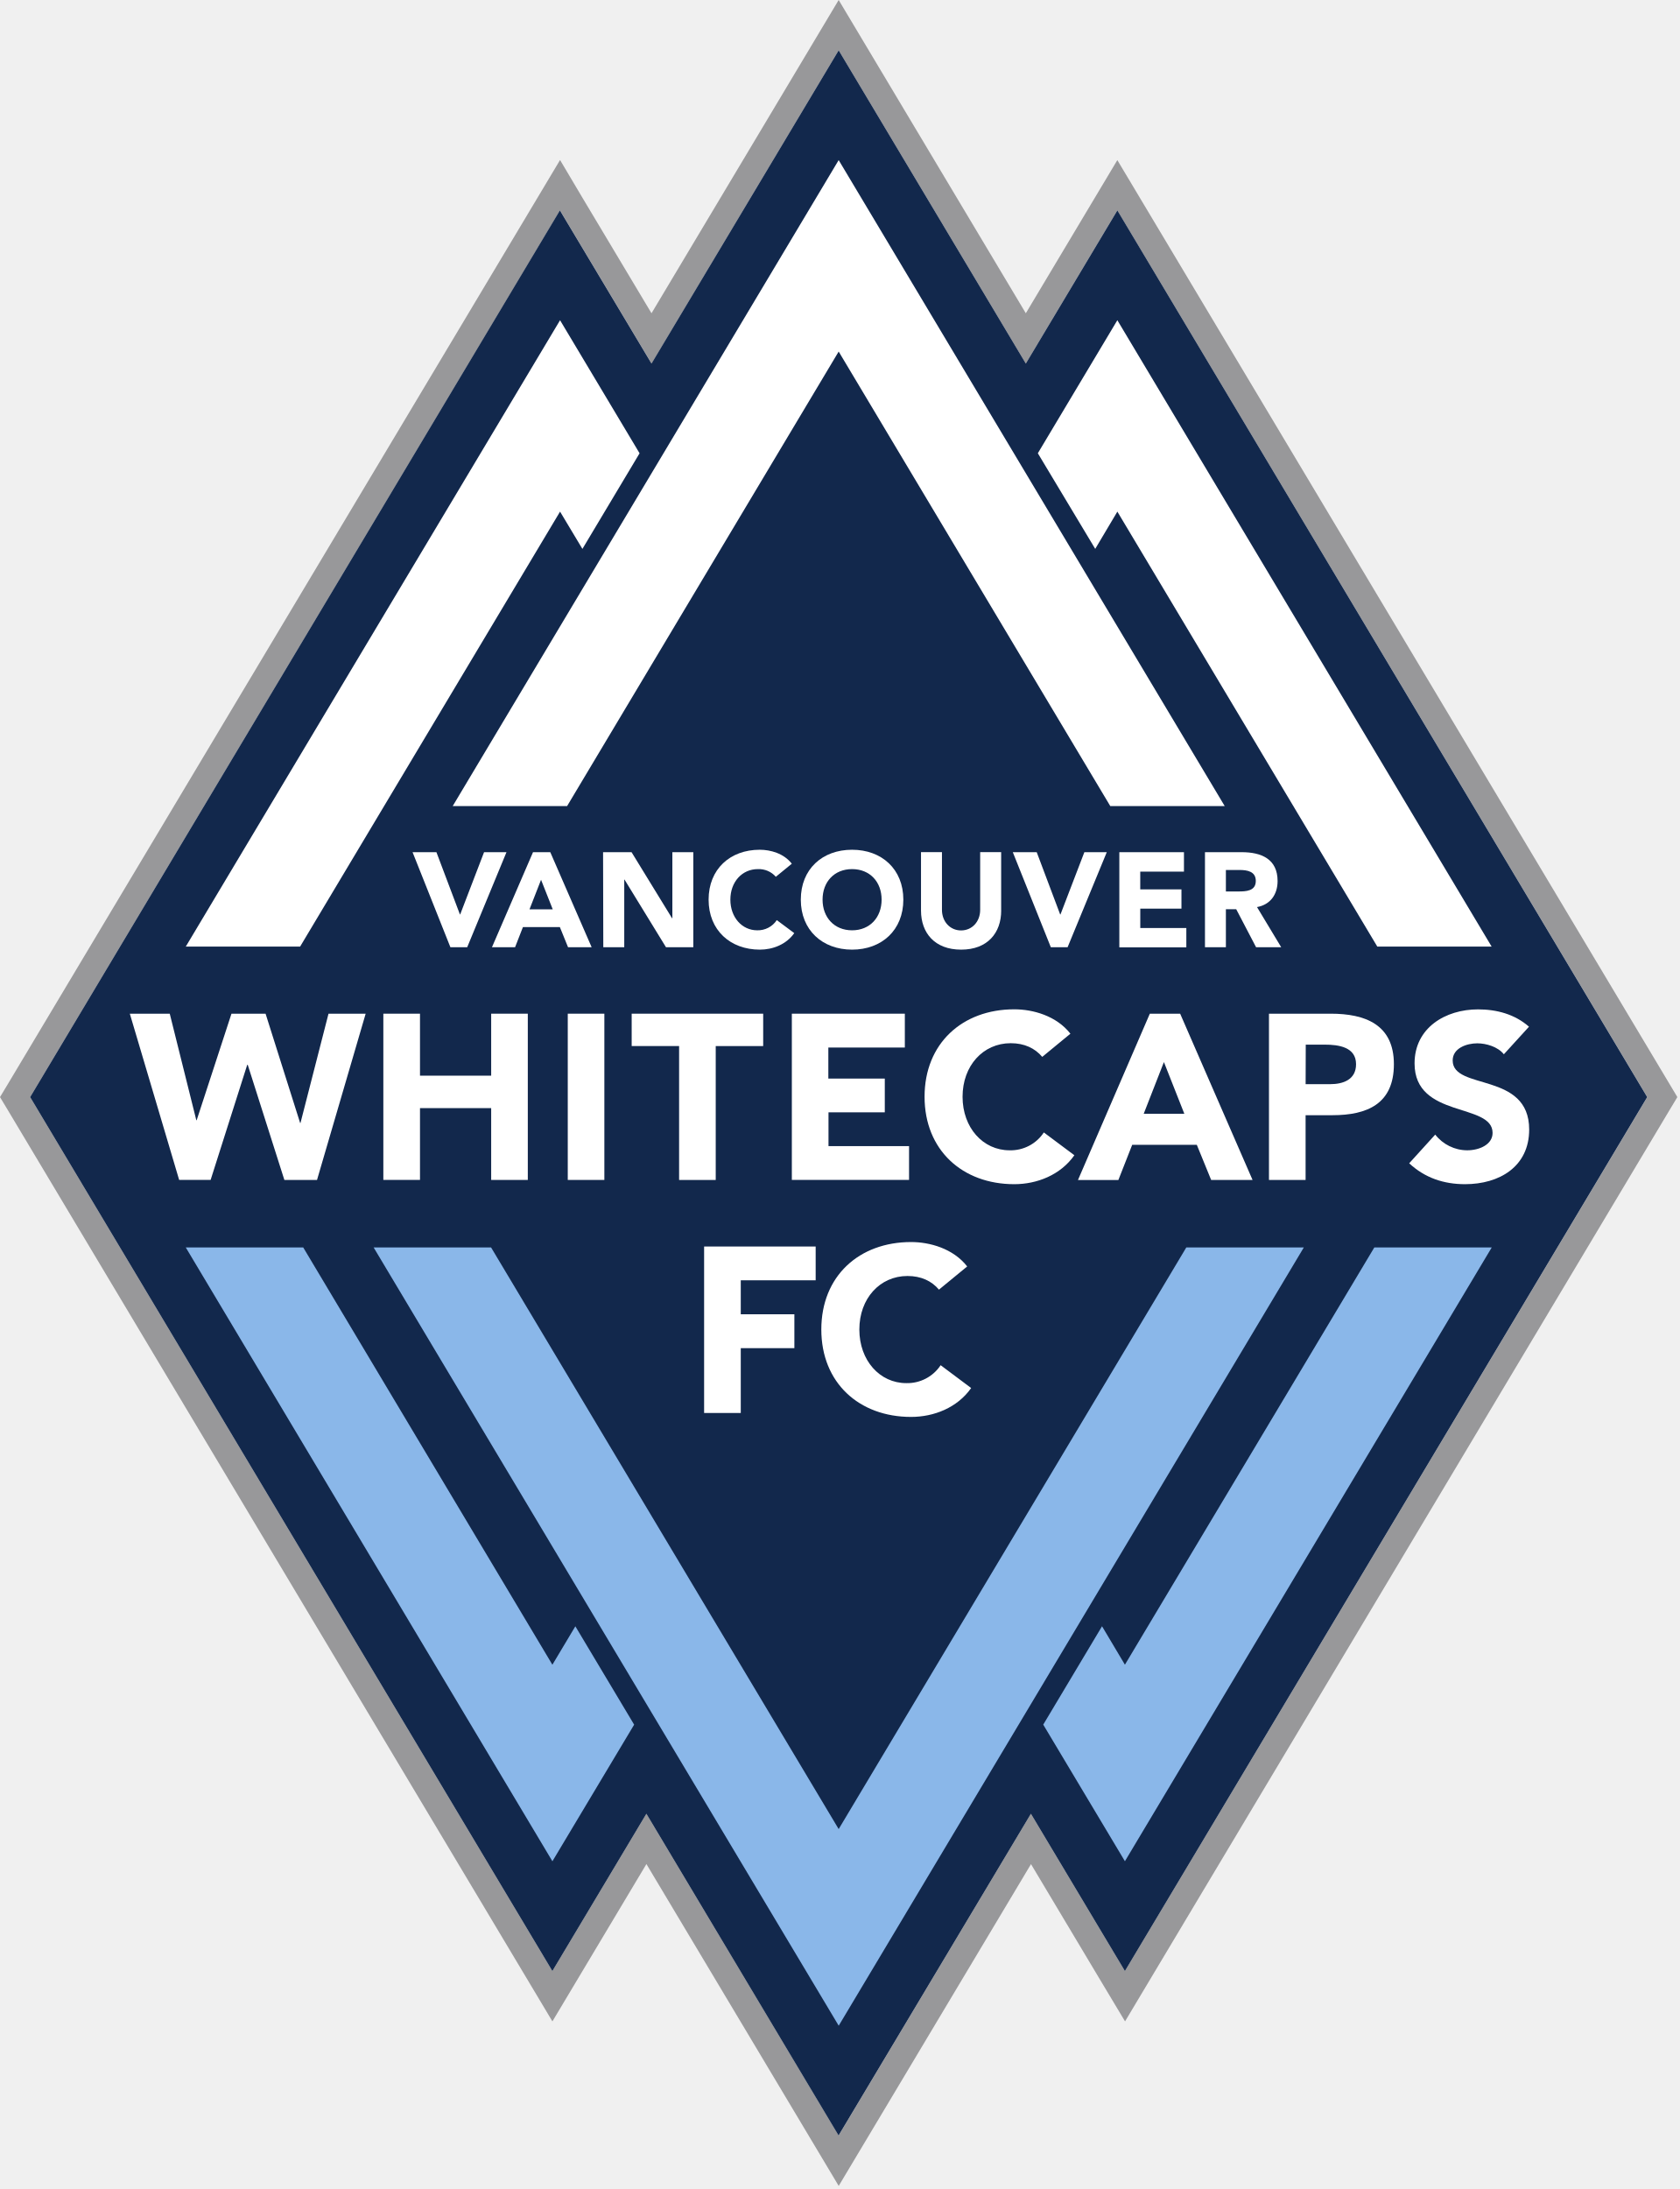
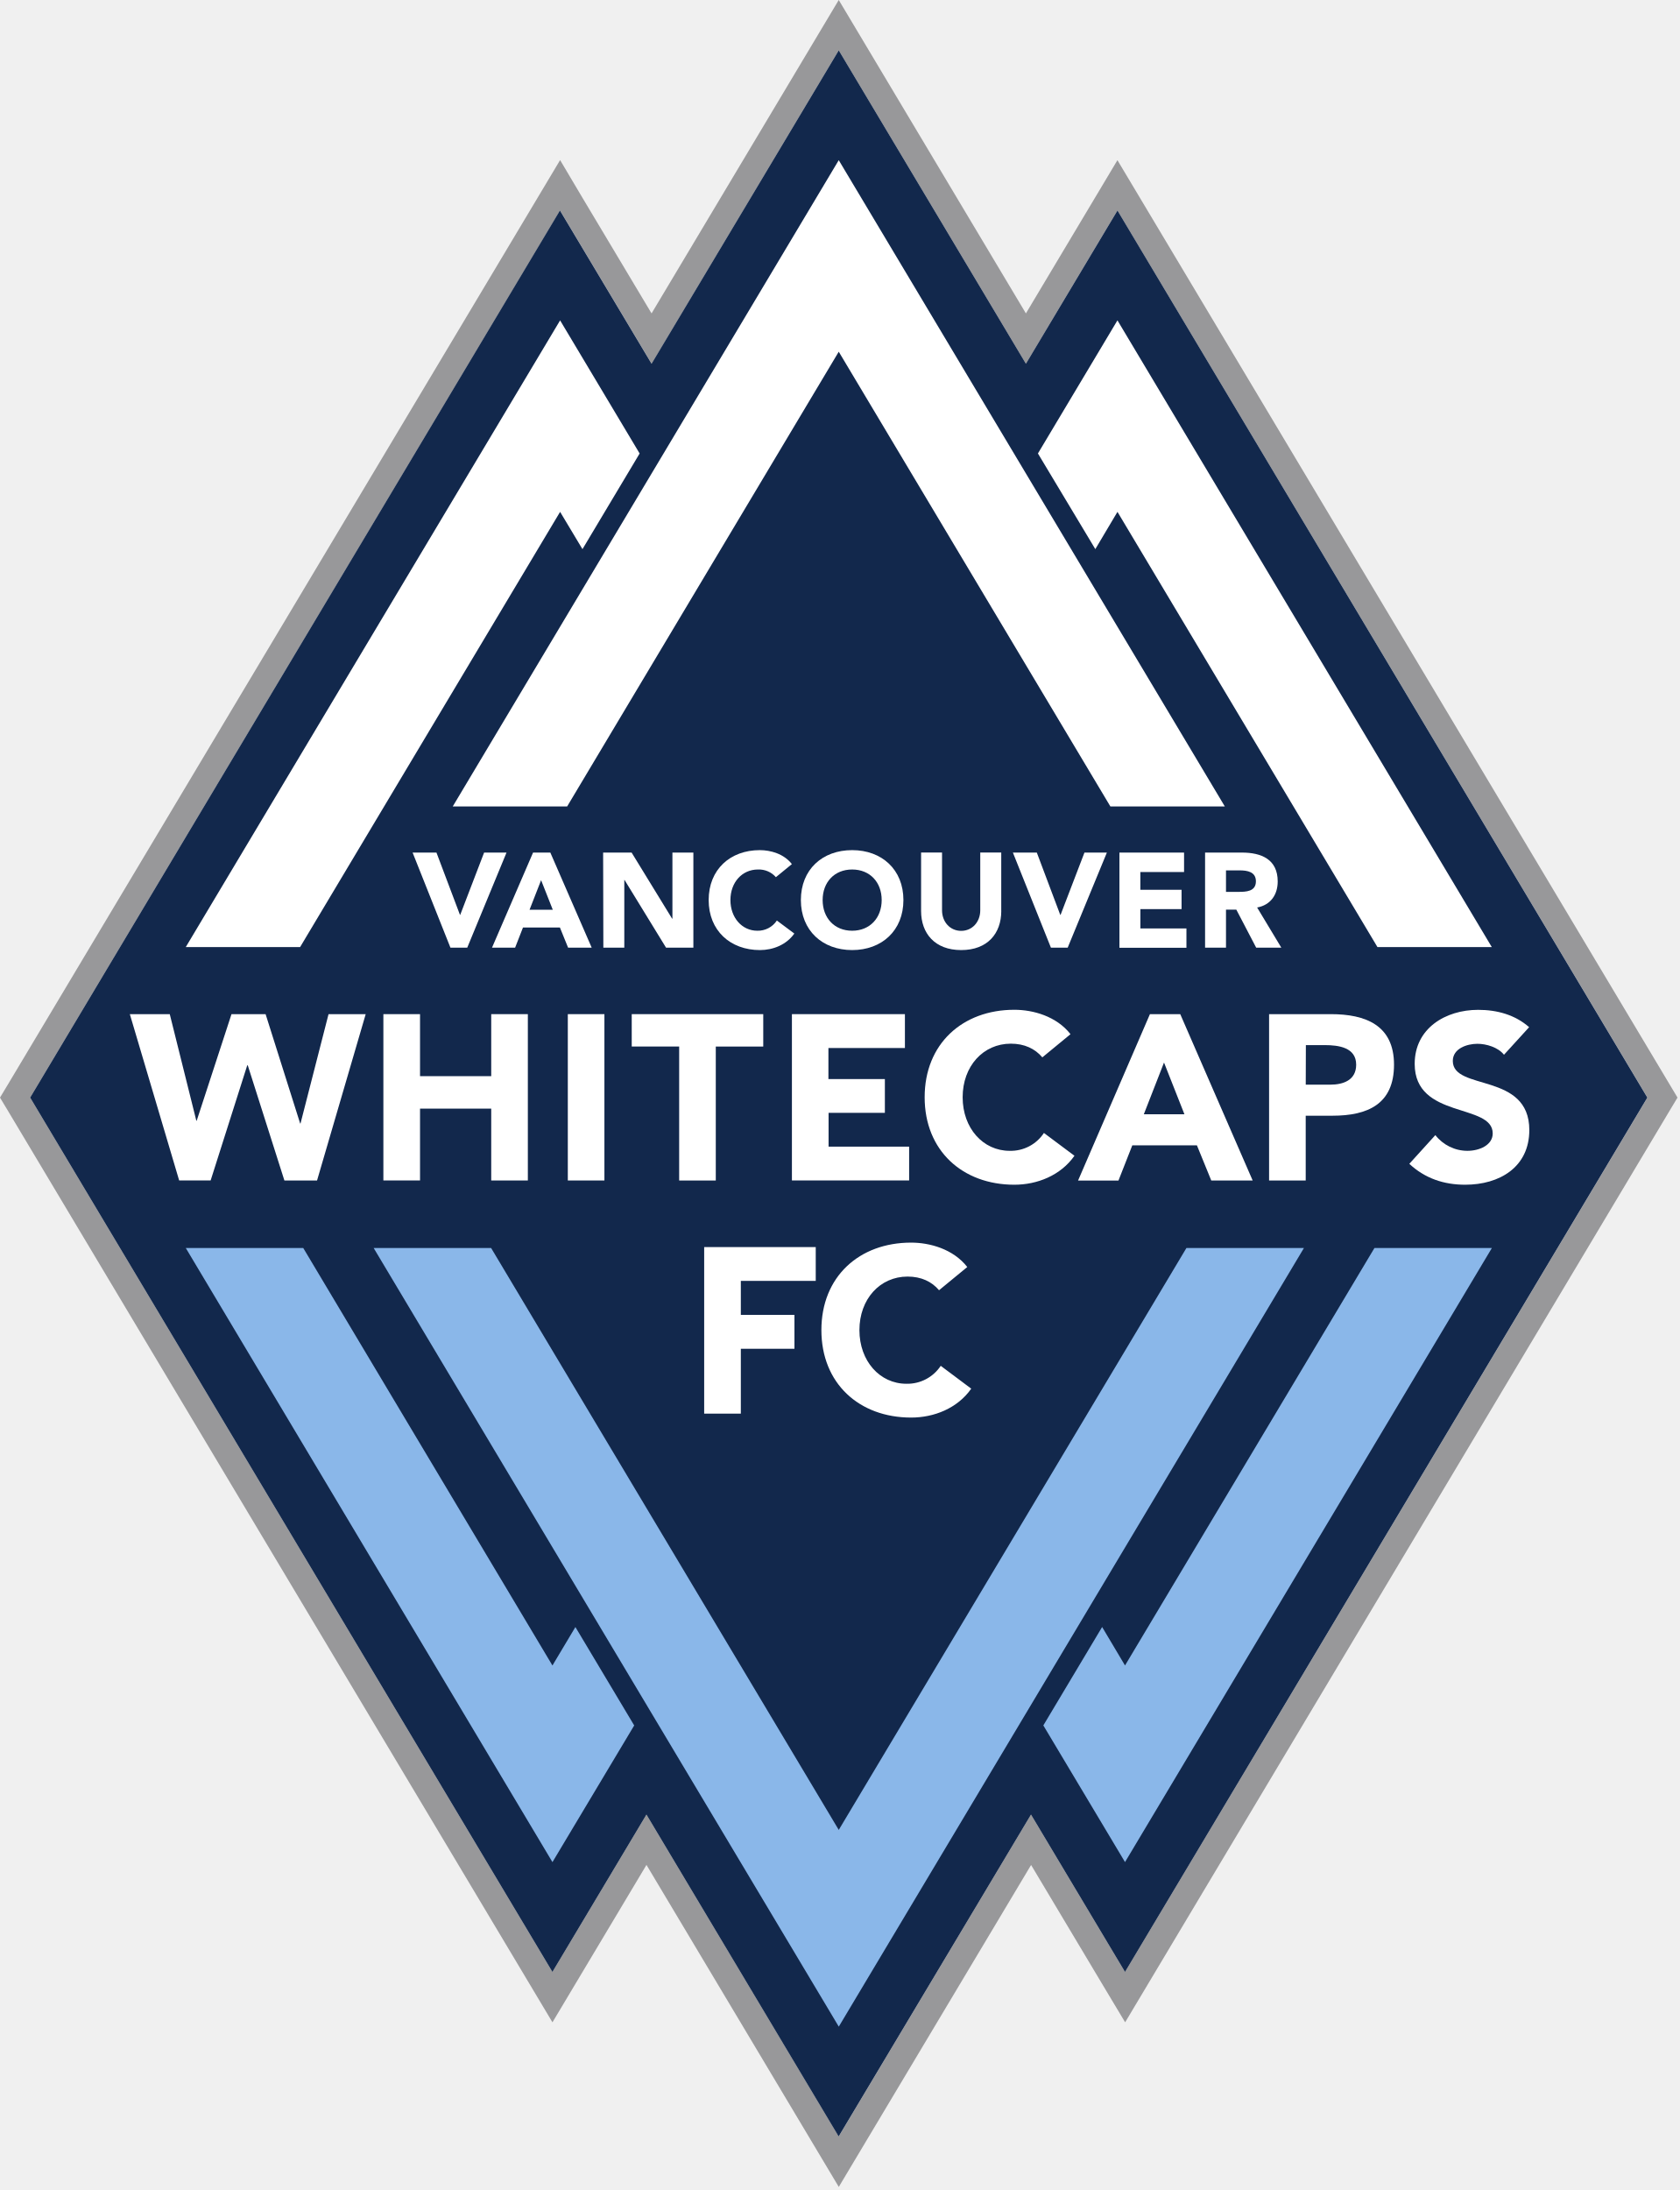
- <svg xmlns="http://www.w3.org/2000/svg" width="538" height="701" viewBox="0 0 538 701" fill="none">
-   <path d="M268.62 16.12L328.56 116.43L357.87 67.38L527.62 351.33L360.3 631.2L330.19 580.84L268.62 683.87L207.03 580.84L176.92 631.2L9.66 351.33L179.37 67.38L208.7 116.42L268.62 16.12ZM268.62 0L208.67 100.32L186.44 63.14L179.38 51.24L2.56 347.08L0 351.33L2.54 355.55L176.93 647.32L207.04 596.94L268.63 700.01L330.22 596.96L353.23 635.46L360.34 647.32L534.7 355.55L537.24 351.33L357.87 51.27L328.56 100.32L268.62 0Z" fill="#98989A" />
-   <path d="M207.03 580.83L268.59 683.86L330.19 580.83L360.3 631.2L527.58 351.33L357.88 67.38L328.56 116.43L268.62 16.12L208.67 116.43L179.33 67.38L9.66 351.33L176.92 631.2L207.03 580.83Z" fill="#12284C" />
-   <path d="M440.18 399.48L360.3 533.1L352.97 520.79L334.14 552.29L360.3 596.04L477.79 399.48H440.17H440.18ZM176.92 533.1L97.12 399.48H59.5L176.93 596.05L203.11 552.3L184.28 520.8L176.93 533.1H176.92ZM379.96 399.48L268.62 585.74L157.29 399.48H119.67L268.63 648.71L417.6 399.48H379.96Z" fill="#8AB7E9" />
-   <path d="M59.5 303.14H96.12L179.38 163.84L186.54 175.78L204.85 145.16L179.38 102.55L59.5 303.14ZM357.87 102.55L332.41 145.15L350.79 175.77L357.88 163.84L441.14 303.14H477.76L357.88 102.55H357.87Z" fill="white" />
-   <path d="M181.64 258.13L268.62 112.58L355.61 258.13H392.26L268.62 51.27L145 258.13H181.64Z" fill="white" />
-   <path d="M41.58 324.62H54.37L62.88 358.74H62.99L74.14 324.62H85.06L96.13 359.62H96.24L105.22 324.62H117.12L101.54 377.86H91.08L79.35 341H79.18L67.46 377.85H57.38L41.58 324.62Z" fill="white" />
-   <path d="M122.78 324.62H134.52V344.47H157.32V324.62H169.05V377.86H157.32V354.86H134.52V377.85H122.78V324.62Z" fill="white" />
-   <path d="M181.85 324.62H193.57V377.86H181.85V324.62Z" fill="white" />
-   <path d="M217.51 334.98H202.32V324.62H244.44V334.99H229.24V377.87H217.51V334.98Z" fill="white" />
-   <path d="M253.61 324.62H289.81V335.46H265.31V345.4H283.39V356.21H265.36V367.03H291.16V377.85H253.62V324.62H253.61Z" fill="white" />
-   <path d="M333.82 338.45C331.48 335.68 328.1 334.07 323.73 334.07C314.86 334.07 308.3 341.3 308.3 351.22C308.3 361.14 314.85 368.37 323.35 368.37C327.75 368.49 331.91 366.33 334.33 362.65L344.11 369.95C339.67 376.27 332.16 379.22 324.86 379.22C308.24 379.22 296.13 368.29 296.13 351.22C296.13 334.15 308.23 323.22 324.86 323.22C330.81 323.22 338.33 325.26 342.84 331.03L333.81 338.46L333.82 338.45Z" fill="white" />
-   <path d="M368.27 324.62H377.99L401.18 377.86H387.92L383.33 366.62H362.63L358.2 377.89H345.26L368.28 324.62H368.27ZM372.79 340.11L366.32 356.67H379.33L372.79 340.11Z" fill="white" />
-   <path d="M406.44 324.62H426.22C437.29 324.62 446.45 328.12 446.45 340.8C446.45 353.48 437.95 357.13 426.75 357.13H418.17V377.87H406.44V324.62ZM418.17 347.19H426.05C430.17 347.19 434.33 345.77 434.33 340.8C434.33 335.29 428.76 334.53 424.24 334.53H418.22L418.18 347.18L418.17 347.19Z" fill="white" />
-   <path d="M481.66 337.61C479.78 335.22 476.01 334.11 473.16 334.11C469.85 334.11 465.28 335.6 465.28 339.6C465.28 349.3 489.78 343.1 489.78 361.72C489.78 373.61 480.23 379.22 469.24 379.22C462.41 379.22 456.38 377.2 451.35 372.53L459.69 363.34C462.15 366.5 465.93 368.36 469.94 368.37C473.76 368.37 478.06 366.57 478.06 362.8C478.06 353.03 453.07 358.3 453.07 340.54C453.07 329.16 462.94 323.24 473.4 323.24C479.41 323.24 485.2 324.81 489.72 328.79L481.68 337.61H481.66Z" fill="white" />
-   <path d="M225.52 399.18H261.25V410H237.26V420.88H254.43V431.73H237.26V452.49H225.52V399.18Z" fill="white" />
-   <path d="M300.75 413C298.42 410.23 295.03 408.62 290.66 408.62C281.8 408.62 275.24 415.85 275.24 425.76C275.24 435.67 281.79 442.93 290.28 442.93C294.69 443.04 298.85 440.87 301.28 437.19L311.05 444.5C306.61 450.83 299.09 453.75 291.8 453.75C275.18 453.75 263.06 442.85 263.06 425.75C263.06 408.65 275.17 397.75 291.8 397.75C297.73 397.75 305.26 399.77 309.78 405.56L300.74 412.99L300.75 413Z" fill="white" />
-   <path d="M132.12 272.9H139.78L147.31 292.84H147.39L155.04 272.9H162.22L149.64 303.34H144.26L132.14 272.9H132.12Z" fill="white" />
-   <path d="M170.71 272.9H176.25L189.5 303.34H181.94L179.32 296.89H167.49L164.97 303.34H157.57L170.72 272.9H170.71ZM173.29 281.75L169.59 291.21H177.04L173.3 281.75H173.29Z" fill="white" />
-   <path d="M193.15 272.9H202.28L215.25 294.05H215.35V272.9H222.06V303.34H213.31L200.02 281.67H199.94V303.34H193.23L193.16 272.9H193.15Z" fill="white" />
-   <path d="M248.5 280.79C247.06 279.13 244.94 278.23 242.74 278.32C237.67 278.32 233.93 282.42 233.93 288.1C233.93 293.78 237.67 297.92 242.52 297.92C245.04 297.99 247.42 296.75 248.8 294.65L254.39 298.82C251.86 302.43 247.54 304.11 243.38 304.11C233.88 304.11 226.96 297.87 226.96 288.1C226.96 278.33 233.84 272.12 243.34 272.12C246.73 272.12 251.03 273.26 253.61 276.59L248.49 280.78L248.5 280.79Z" fill="white" />
-   <path d="M272.91 272.12C282.41 272.12 289.33 278.33 289.33 288.1C289.33 297.87 282.41 304.11 272.91 304.11C263.41 304.11 256.49 297.87 256.49 288.1C256.49 278.33 263.37 272.12 272.91 272.12ZM272.91 297.92C278.61 297.92 282.37 293.79 282.37 288.1C282.37 282.41 278.62 278.32 272.91 278.32C267.2 278.32 263.46 282.42 263.46 288.1C263.46 293.78 267.2 297.92 272.91 297.92Z" fill="white" />
-   <path d="M320.67 291.59C320.67 298.77 316.29 304.11 307.84 304.11C299.39 304.11 294.99 298.77 294.99 291.59V272.89H301.7V291.37C301.7 295.11 304.28 297.96 307.82 297.96C311.36 297.96 313.94 295.12 313.94 291.37V272.89H320.66V291.59H320.67Z" fill="white" />
-   <path d="M324.38 272.9H332.05L339.56 292.84H339.66L347.31 272.9H354.49L341.94 303.34H336.57L324.39 272.9H324.38Z" fill="white" />
-   <path d="M358.52 272.9H379.21V279.13H365.21V284.81H378.41V290.99H365.22V297.18H379.97V303.37H358.51V272.89L358.52 272.9Z" fill="white" />
-   <path d="M385.94 272.9H397.7C403.96 272.9 409.2 275.05 409.2 282.15C409.2 286.39 406.92 289.7 402.61 290.48L410.36 303.34H402.31L395.95 291.17H392.64V303.34H385.94V272.9ZM392.64 285.48H396.61C399.03 285.48 402.22 285.4 402.22 282.1C402.22 279.05 399.46 278.6 397.02 278.6H392.64V285.48Z" fill="white" />
+ <svg xmlns="http://www.w3.org/2000/svg" width="537" height="700" viewBox="0 0 537 700" fill="none">
+   <g clip-path="url(#clip0_38_564)">
+     <path d="M268.121 16.097L327.949 116.264L357.205 67.284L526.639 350.829L359.63 630.3L329.576 580.011L268.121 682.894L206.645 580.011L176.591 630.3L9.642 350.829L179.037 67.284L208.312 116.254L268.121 16.097ZM268.121 0L208.282 100.177L186.093 63.05L179.047 51.167L2.555 346.585L0 350.829L2.535 355.043L176.601 646.397L206.655 596.088L268.131 699.011L329.606 596.108L352.573 634.554L359.67 646.397L533.706 355.043L536.241 350.829L357.205 51.197L327.949 100.177L268.121 0Z" fill="#98989A" />
+     <path d="M206.645 580.001L268.091 682.884L329.576 580.001L359.63 630.299L526.599 350.829L357.215 67.284L327.949 116.264L268.121 16.097L208.282 116.264L178.997 67.284L9.642 350.829L176.591 630.299L206.645 580.001Z" fill="#12284C" />
+     <path d="M439.362 398.91L359.63 532.34L352.314 520.047L333.519 551.502L359.63 595.19L476.902 398.91H439.352H439.362ZM176.591 532.34L96.939 398.91H59.389L176.601 595.2L202.732 551.512L183.937 520.057L176.601 532.34H176.591ZM379.254 398.91L268.121 584.904L156.998 398.91H119.448L268.131 647.785L416.824 398.91H379.254Z" fill="#8AB7E9" />
+     <path d="M59.389 302.708H95.941L179.047 163.606L186.193 175.529L204.469 144.953L179.047 102.404L59.389 302.708ZM357.205 102.404L331.792 144.943L350.138 175.519L357.215 163.606L440.32 302.708H476.872L357.215 102.404H357.205Z" fill="white" />
+     <path d="M181.302 257.762L268.121 112.419L354.949 257.762H391.531L268.121 51.197L144.73 257.762H181.302Z" fill="white" />
+     <path d="M41.503 324.157H54.269L62.763 358.228H62.873L74.002 324.157H84.902L95.951 359.107H96.061L105.024 324.157H116.902L101.351 377.321H90.911L79.203 340.514H79.033L67.335 377.311H57.273L41.503 324.157Z" fill="white" />
+     <path d="M122.552 324.157H134.27V343.979H157.028V324.157H168.736V377.321H157.028V354.354H134.27V377.311H122.552V324.157Z" fill="white" />
+     <path d="M181.512 324.157H193.21V377.321H181.512V324.157Z" fill="white" />
+     <path d="M217.106 334.502H201.944V324.157H243.986V334.512H228.814V377.331H217.106V334.502Z" fill="white" />
+     <path d="M253.139 324.157H289.271V334.982H264.817V344.907H282.863V355.702H264.867V366.506H290.619V377.311H253.149V324.157H253.139Z" fill="white" />
+     <path d="M333.2 337.967C330.864 335.201 327.49 333.593 323.128 333.593C314.275 333.593 307.727 340.813 307.727 350.719C307.727 360.625 314.265 367.844 322.749 367.844C327.141 367.964 331.293 365.807 333.709 362.133L343.47 369.422C339.039 375.733 331.543 378.679 324.256 378.679C307.667 378.679 295.58 367.764 295.58 350.719C295.58 333.673 307.657 322.759 324.256 322.759C330.195 322.759 337.701 324.796 342.203 330.558L333.19 337.977L333.2 337.967Z" fill="white" />
+     <path d="M367.585 324.157H377.287L400.434 377.321H387.199L382.618 366.097H361.956L357.534 377.351H344.618L367.595 324.157H367.585ZM372.097 339.625L365.639 356.161H378.625L372.097 339.625Z" fill="white" />
+     <path d="M405.685 324.157H425.428C436.477 324.157 445.62 327.652 445.62 340.314C445.62 352.976 437.136 356.621 425.957 356.621H417.393V377.331H405.685V324.157ZM417.393 346.695H425.258C429.37 346.695 433.523 345.277 433.523 340.314C433.523 334.812 427.963 334.053 423.451 334.053H417.443L417.403 346.685L417.393 346.695Z" fill="white" />
+     <path d="M480.765 337.128C478.888 334.742 475.125 333.633 472.281 333.633C468.977 333.633 464.415 335.121 464.415 339.115C464.415 348.802 488.87 342.61 488.87 361.204C488.87 373.077 479.337 378.679 468.368 378.679C461.551 378.679 455.532 376.662 450.511 371.999L458.836 362.822C461.291 365.977 465.064 367.834 469.067 367.844C472.879 367.844 477.171 366.047 477.171 362.282C477.171 352.526 452.228 357.789 452.228 340.054C452.228 328.69 462.08 322.779 472.52 322.779C478.519 322.779 484.298 324.347 488.81 328.321L480.785 337.128H480.765Z" fill="white" />
+     <path d="M225.101 398.611H260.764V409.415H236.819V420.28H253.957V431.114H236.819V451.845H225.101V398.611Z" fill="white" />
+     <path d="M300.191 412.411C297.865 409.645 294.482 408.037 290.12 408.037C281.276 408.037 274.728 415.257 274.728 425.153C274.728 435.049 281.266 442.298 289.74 442.298C294.142 442.408 298.295 440.241 300.72 436.566L310.472 443.866C306.04 450.187 298.534 453.103 291.258 453.103C274.669 453.103 262.571 442.218 262.571 425.143C262.571 408.067 274.659 397.183 291.258 397.183C297.177 397.183 304.693 399.2 309.204 404.981L300.181 412.401L300.191 412.411Z" fill="white" />
+     <path d="M131.874 272.511H139.52L147.036 292.422H147.116L154.752 272.511H161.918L149.362 302.907H143.992L131.894 272.511H131.874Z" fill="white" />
+     <path d="M170.393 272.511H175.922L189.148 302.907H181.602L178.987 296.467H167.179L164.663 302.907H157.277L170.403 272.511H170.393ZM172.968 281.348L169.275 290.795H176.711L172.978 281.348H172.968Z" fill="white" />
+     <path d="M192.791 272.511H201.904L214.85 293.631H214.95V272.511H221.647V302.907H212.914L199.648 281.268H199.568V302.907H192.871L192.801 272.511H192.791Z" fill="white" />
+     <path d="M248.038 280.39C246.601 278.732 244.485 277.833 242.289 277.923C237.228 277.923 233.495 282.017 233.495 287.689C233.495 293.361 237.228 297.495 242.069 297.495C244.585 297.565 246.96 296.327 248.338 294.23L253.917 298.394C251.392 301.999 247.08 303.676 242.928 303.676C233.445 303.676 226.538 297.445 226.538 287.689C226.538 277.933 233.405 271.732 242.888 271.732C246.271 271.732 250.563 272.87 253.139 276.196L248.028 280.38L248.038 280.39Z" fill="white" />
+     <path d="M272.403 271.732C281.885 271.732 288.792 277.933 288.792 287.689C288.792 297.445 281.885 303.676 272.403 303.676C262.92 303.676 256.013 297.445 256.013 287.689C256.013 277.933 262.88 271.732 272.403 271.732ZM272.403 297.495C278.092 297.495 281.845 293.371 281.845 287.689C281.845 282.007 278.102 277.923 272.403 277.923C266.703 277.923 262.97 282.017 262.97 287.689C262.97 293.361 266.703 297.495 272.403 297.495Z" fill="white" />
+     <path d="M320.074 291.174C320.074 298.344 315.702 303.676 307.268 303.676C298.833 303.676 294.442 298.344 294.442 291.174V272.501H301.139V290.954C301.139 294.689 303.714 297.535 307.248 297.535C310.781 297.535 313.356 294.699 313.356 290.954V272.501H320.064V291.174H320.074Z" fill="white" />
+     <path d="M323.777 272.511H331.433L338.929 292.422H339.029L346.664 272.511H353.831L341.304 302.907H335.944L323.787 272.511H323.777Z" fill="white" />
+     <path d="M357.854 272.511H378.505V278.732H364.531V284.404H377.707V290.575H364.541V296.756H379.264V302.937H357.844V272.501L357.854 272.511Z" fill="white" />
+     <path d="M385.223 272.511H396.961C403.209 272.511 408.439 274.658 408.439 281.748C408.439 285.981 406.164 289.287 401.862 290.066L409.597 302.907H401.562L395.214 290.755H391.91V302.907H385.223V272.511ZM391.91 285.073H395.873C398.288 285.073 401.472 284.993 401.472 281.698C401.472 278.652 398.718 278.203 396.282 278.203H391.91V285.073Z" fill="white" />
+   </g>
+   <defs>
+     <clipPath id="clip0_38_564">
+       <rect width="537" height="700" fill="white" />
+     </clipPath>
+   </defs>
</svg>
